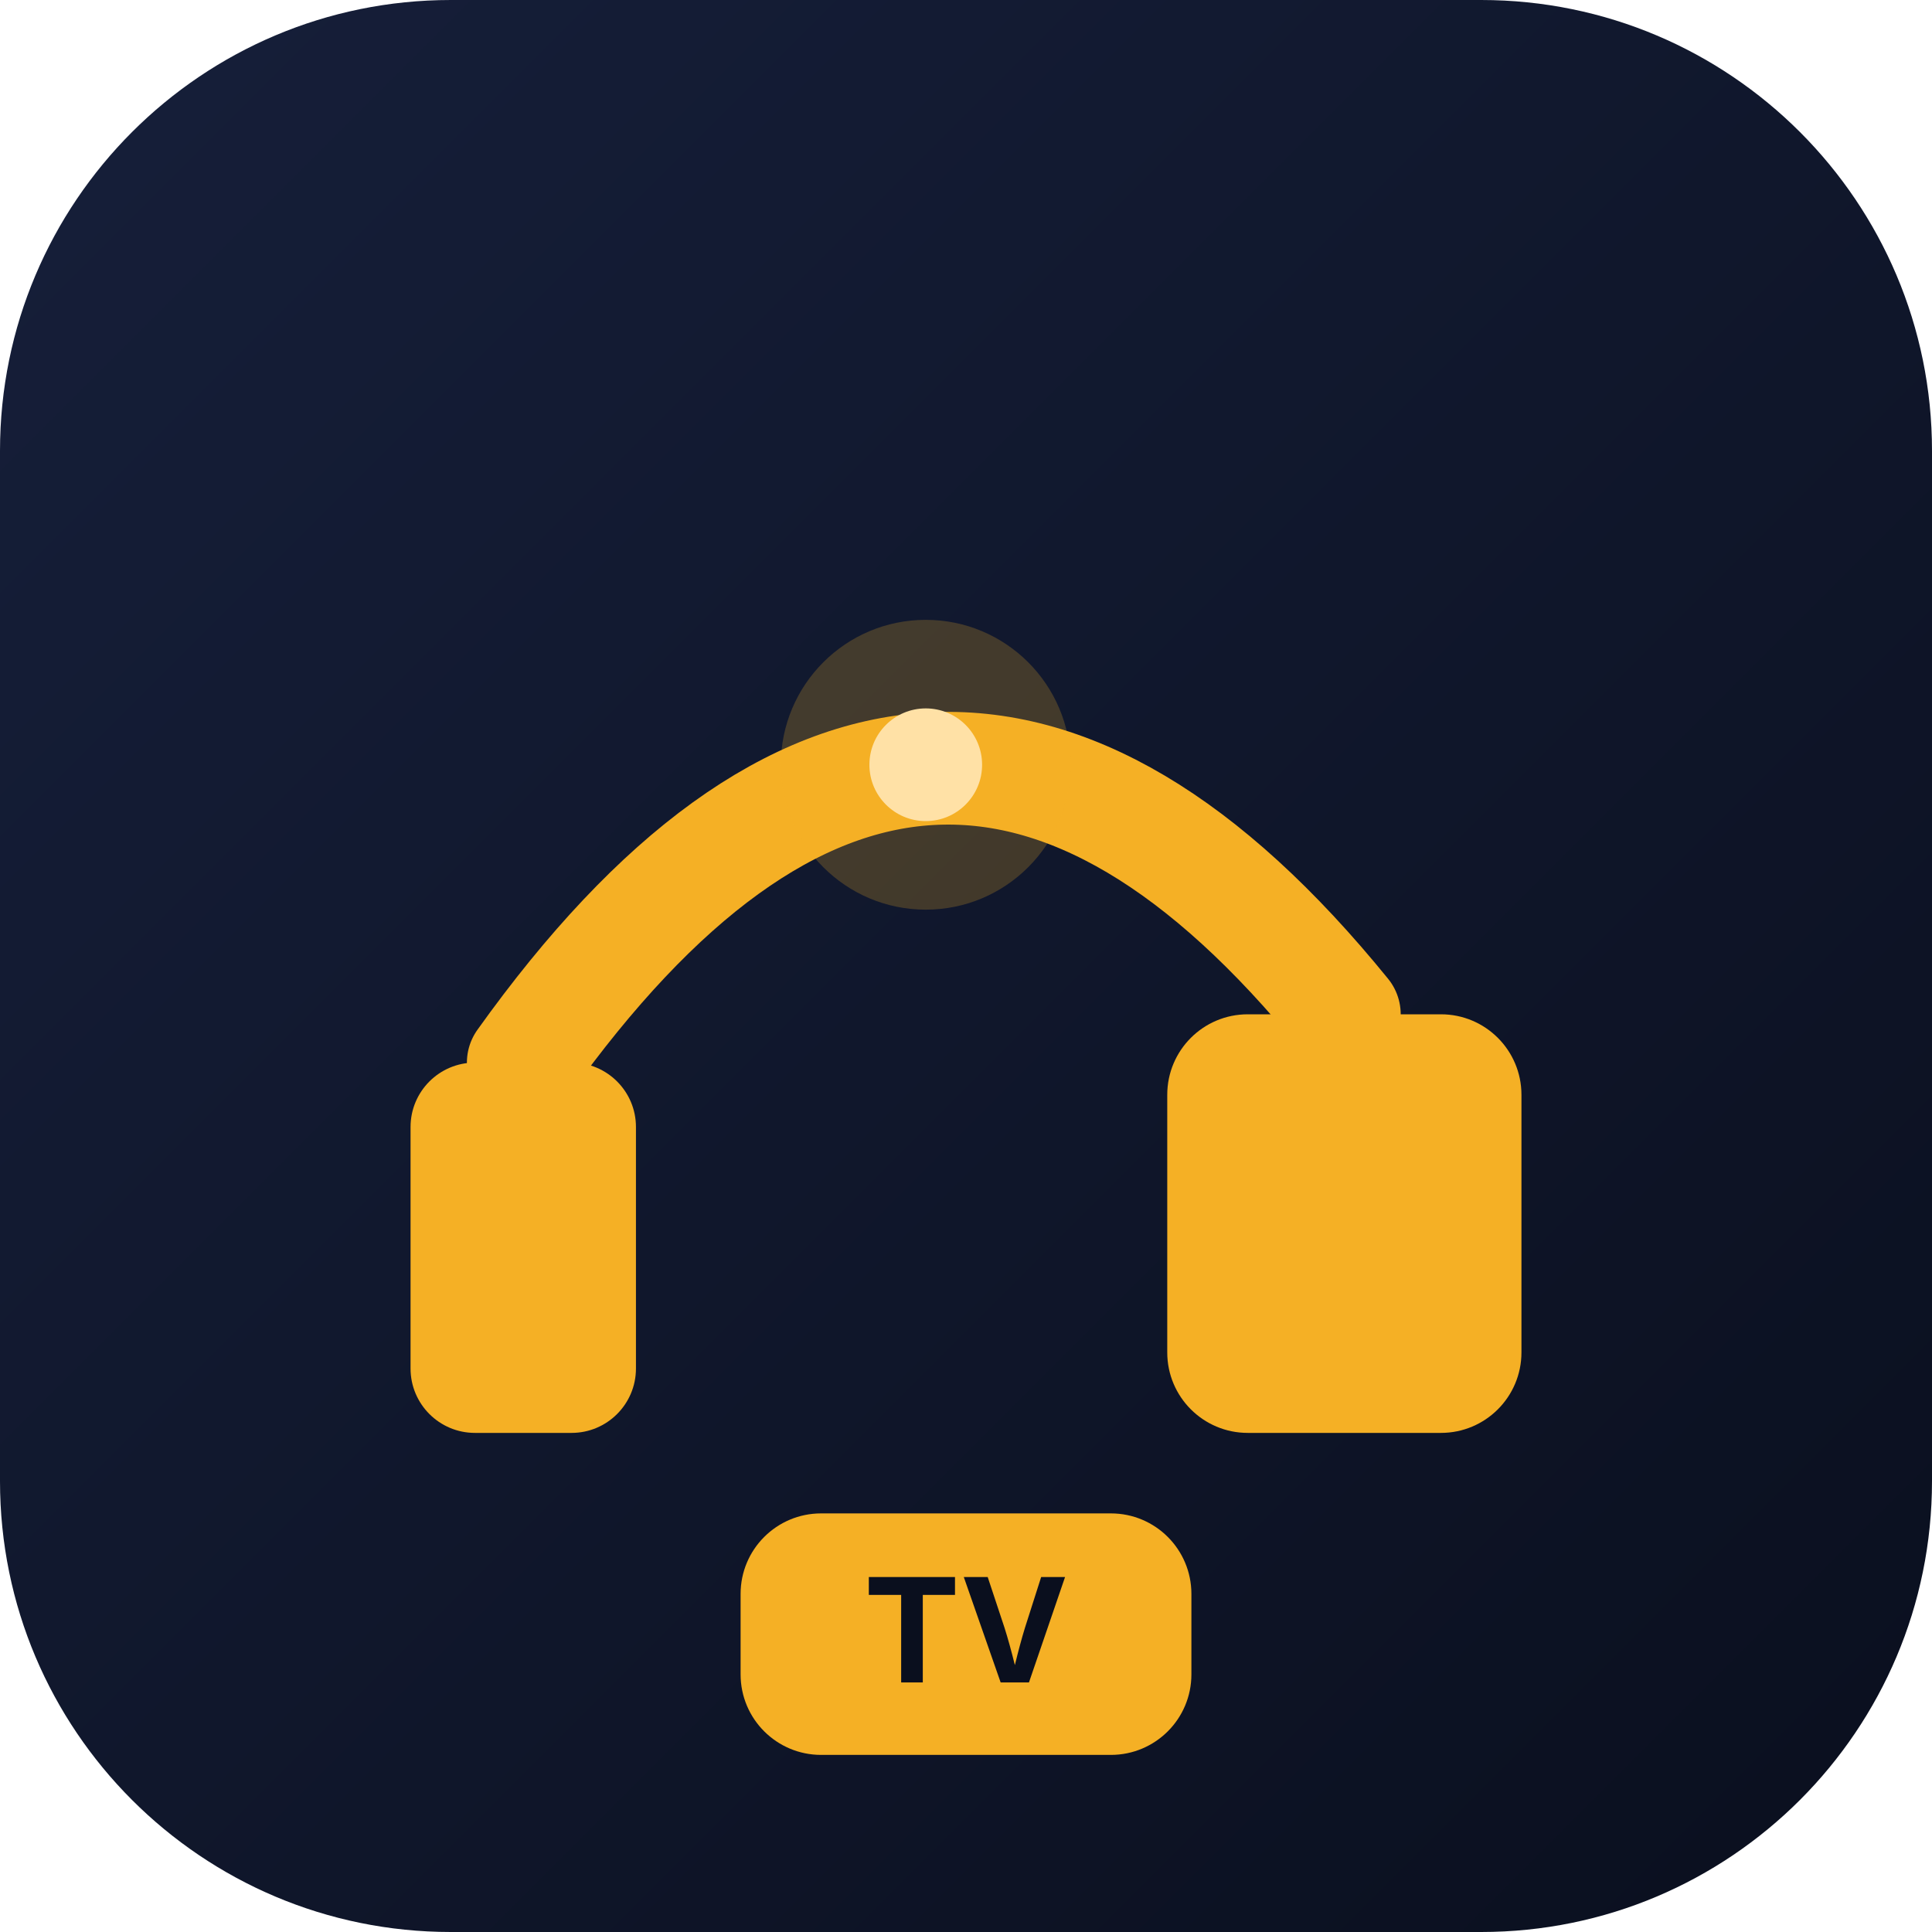
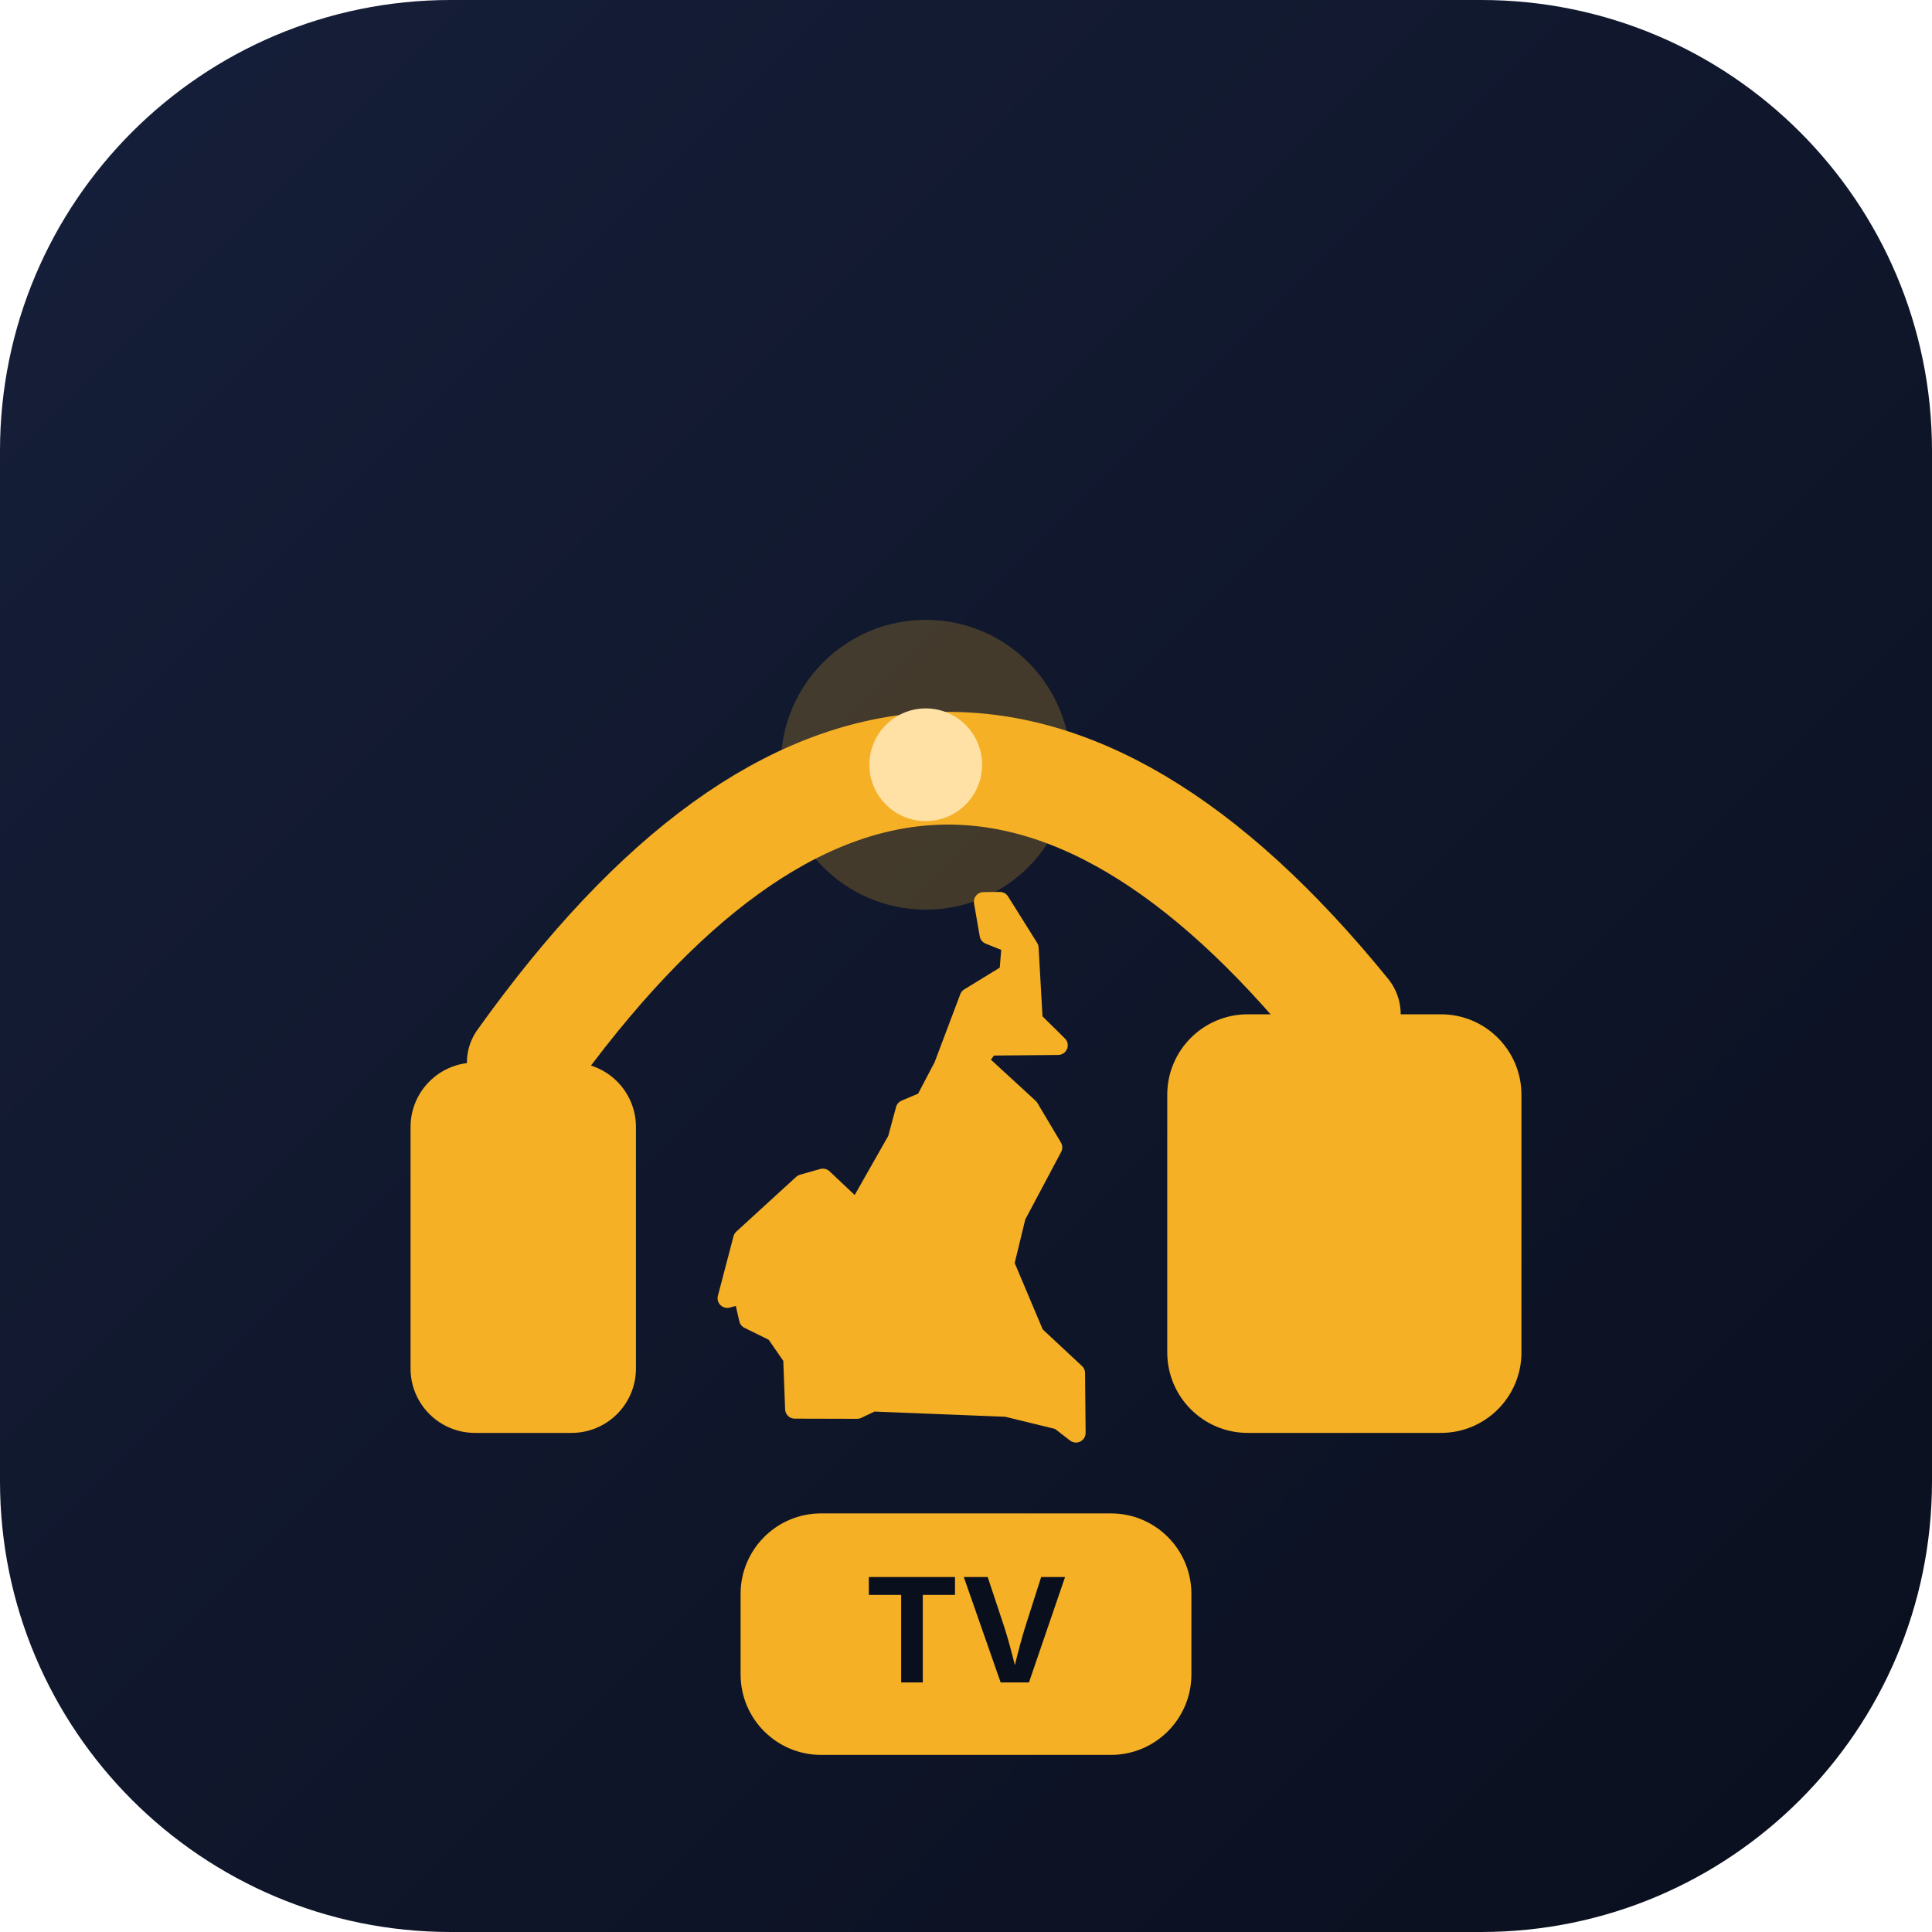
<svg xmlns="http://www.w3.org/2000/svg" viewBox="0 0 240 240" width="240" height="240" role="img" aria-label="Picto CastBridge TV">
  <defs>
    <linearGradient id="tvbg" x1="0" y1="0" x2="1" y2="1">
      <stop offset="0" stop-color="#161F3A" />
      <stop offset="1" stop-color="#0A0F1E" />
    </linearGradient>
  </defs>
  <rect width="240" height="240" rx="56" fill="url(#tvbg)" />
  <g transform="translate(-5 -16)">
    <path d="M70 148 Q120 78 172 142" fill="none" stroke="#F5B025" stroke-width="14" stroke-linecap="round" />
    <circle cx="120" cy="111" r="18" fill="#F5B025" opacity="0.22" />
    <circle cx="120" cy="111" r="7" fill="#FFE1A6" />
    <rect x="56" y="148" width="28" height="46" rx="8" fill="#F5B025" />
    <rect x="150" y="142" width="44" height="52" rx="10" fill="#F5B025" />
+     <polygon points="95.34,177.27 97.28,169.88 104.71,163.08 107.22,162.37 111.46,166.37 116.46,157.57 117.47,153.83 119.91,152.80 122.20,148.44 125.41,139.93 130.34,136.91 130.64,133.21 127.89,132.11 127.18,128.02 129.21,128.00 132.82,133.76 133.33,142.78 136.44,145.85 127.85,145.93 126.50,147.80 132.84,153.63 135.76,158.54 131.23,167.06 129.79,173.00 133.52,181.84 138.59,186.57 138.66,194.00 136.59,192.40 130.03,190.80 113.39,190.14 111.47,191.05 103.73,191.03 103.49,184.66 101.30,181.49 98.01,179.87 97.30,176.76" fill="#F5B025" stroke="#F5B025" stroke-width="2.4" stroke-linejoin="round" opacity="1" />
  </g>
  <rect x="92" y="188" width="56" height="30" rx="10" fill="#F5B025" />
  <text x="120" y="209" text-anchor="middle" font-family="Inter" font-weight="700" font-size="18" fill="#0A0F1E">TV</text>
</svg>
